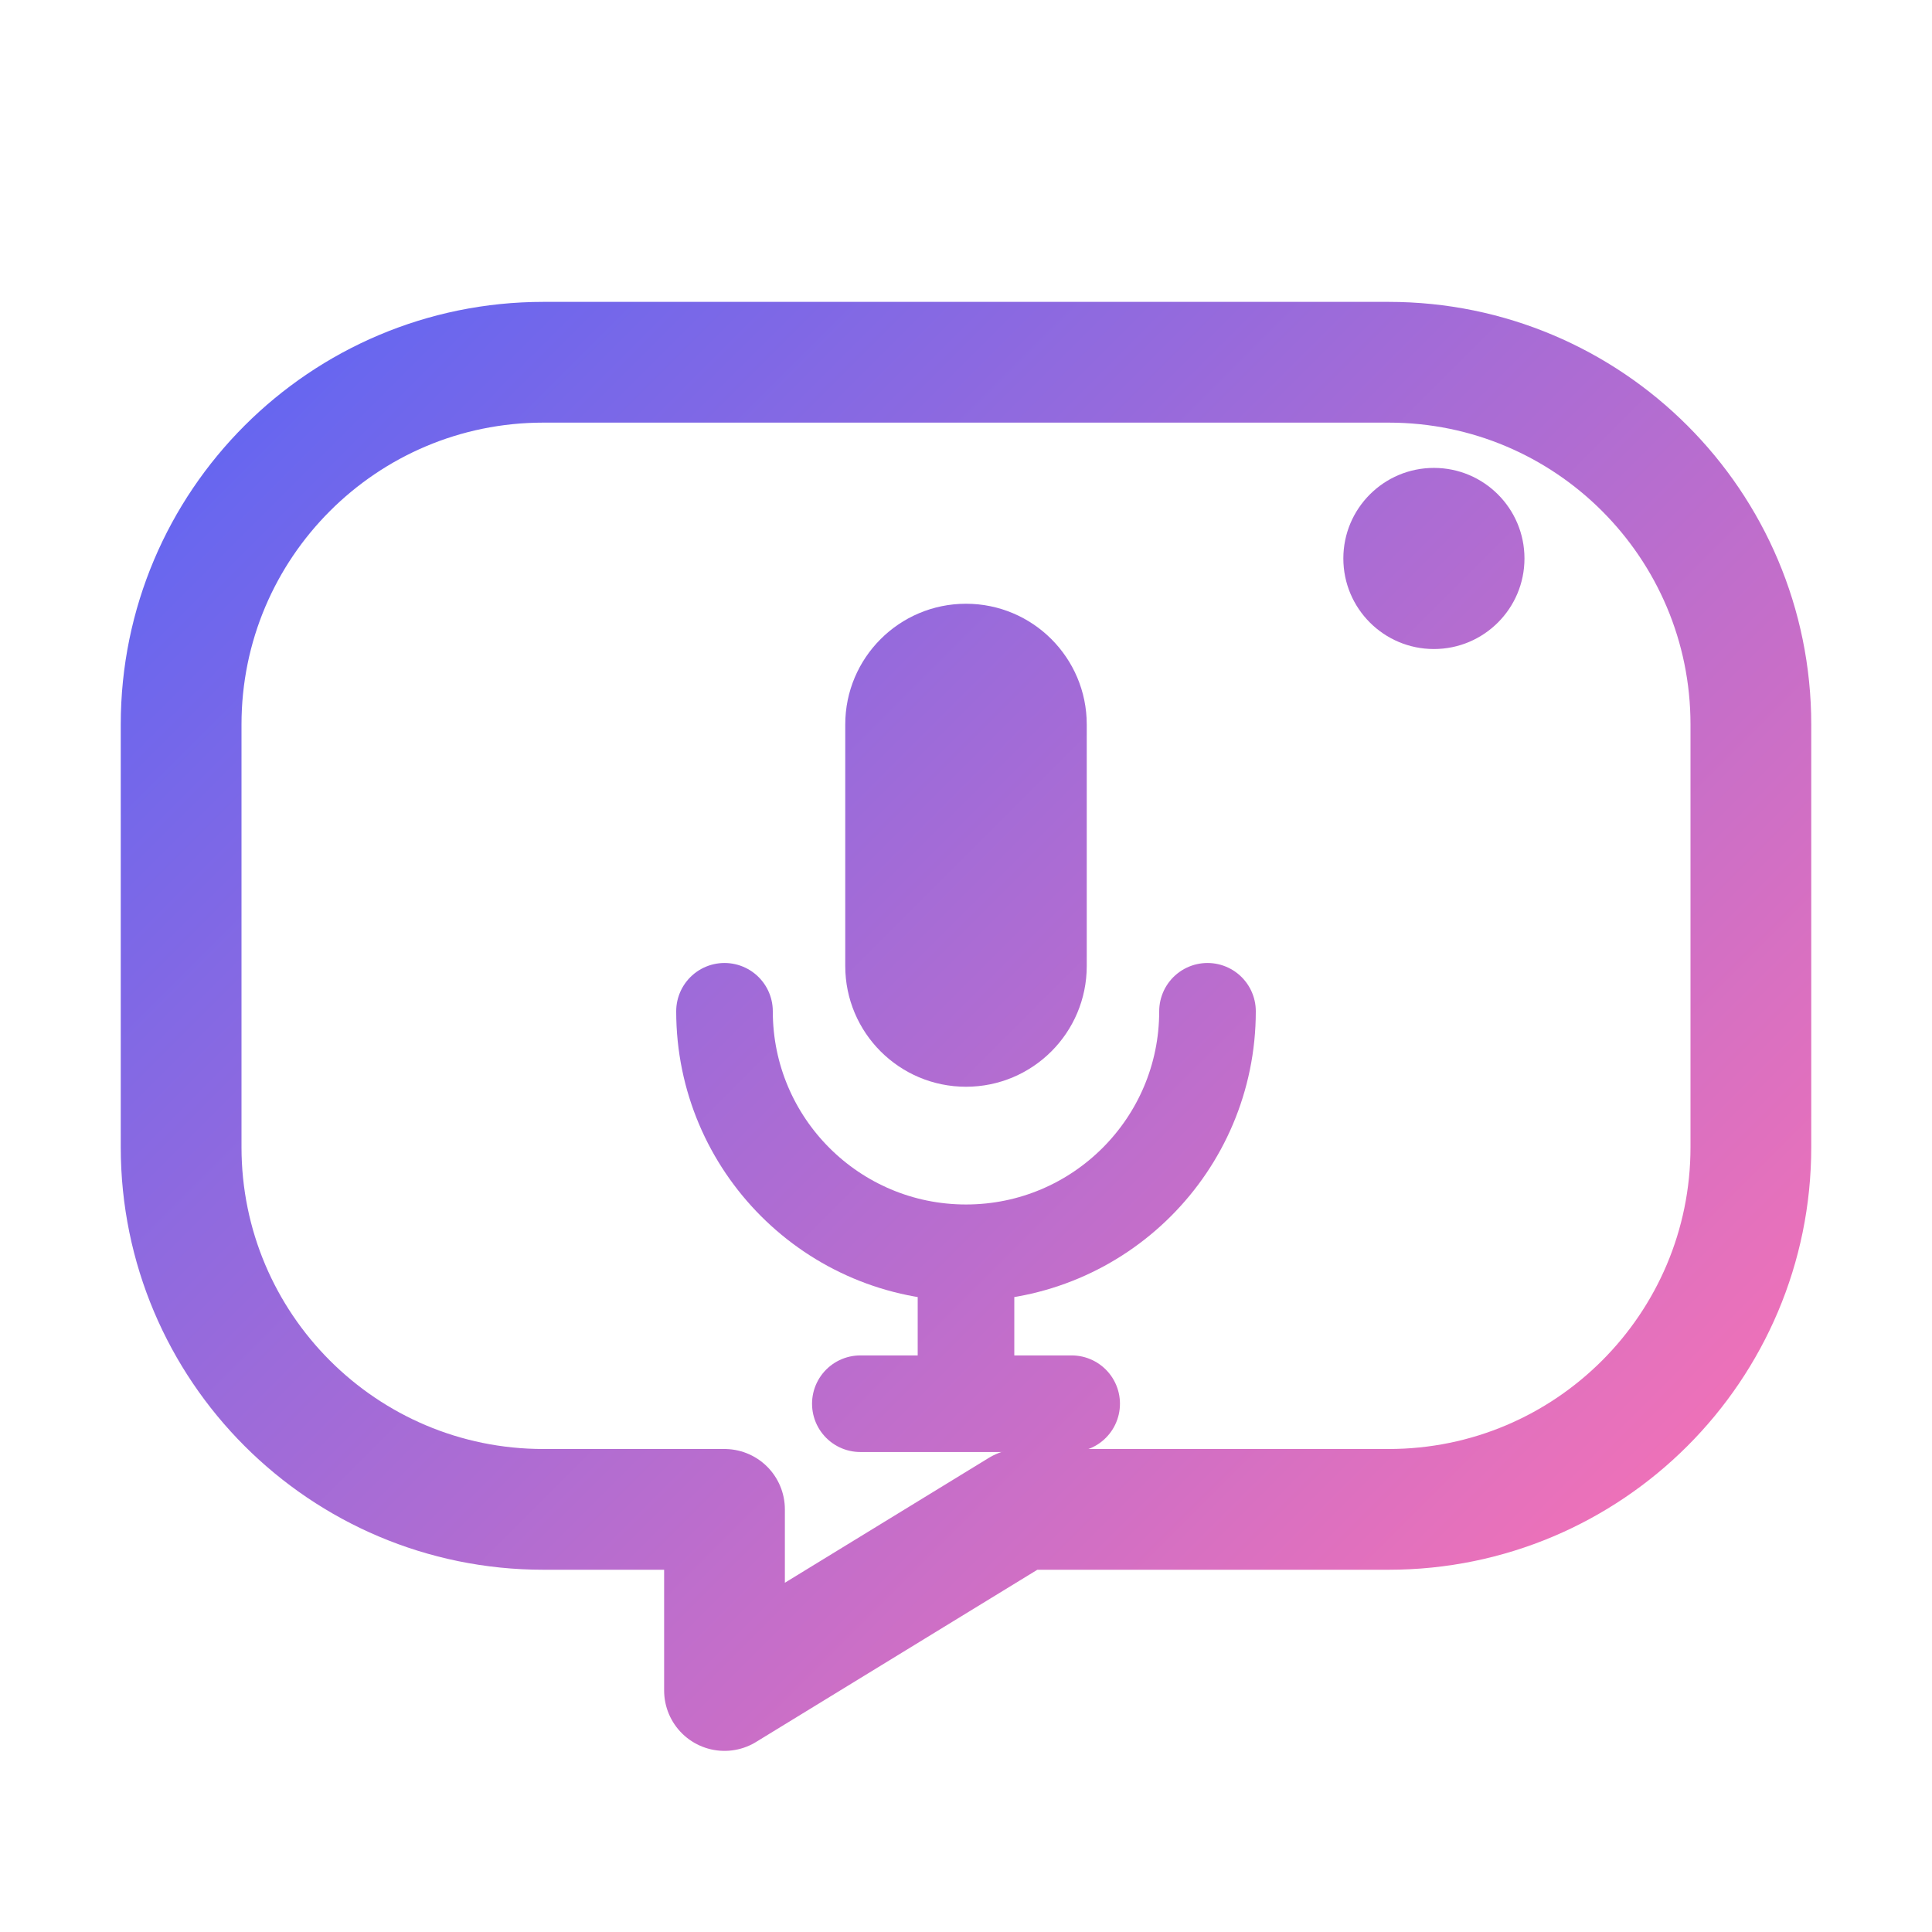
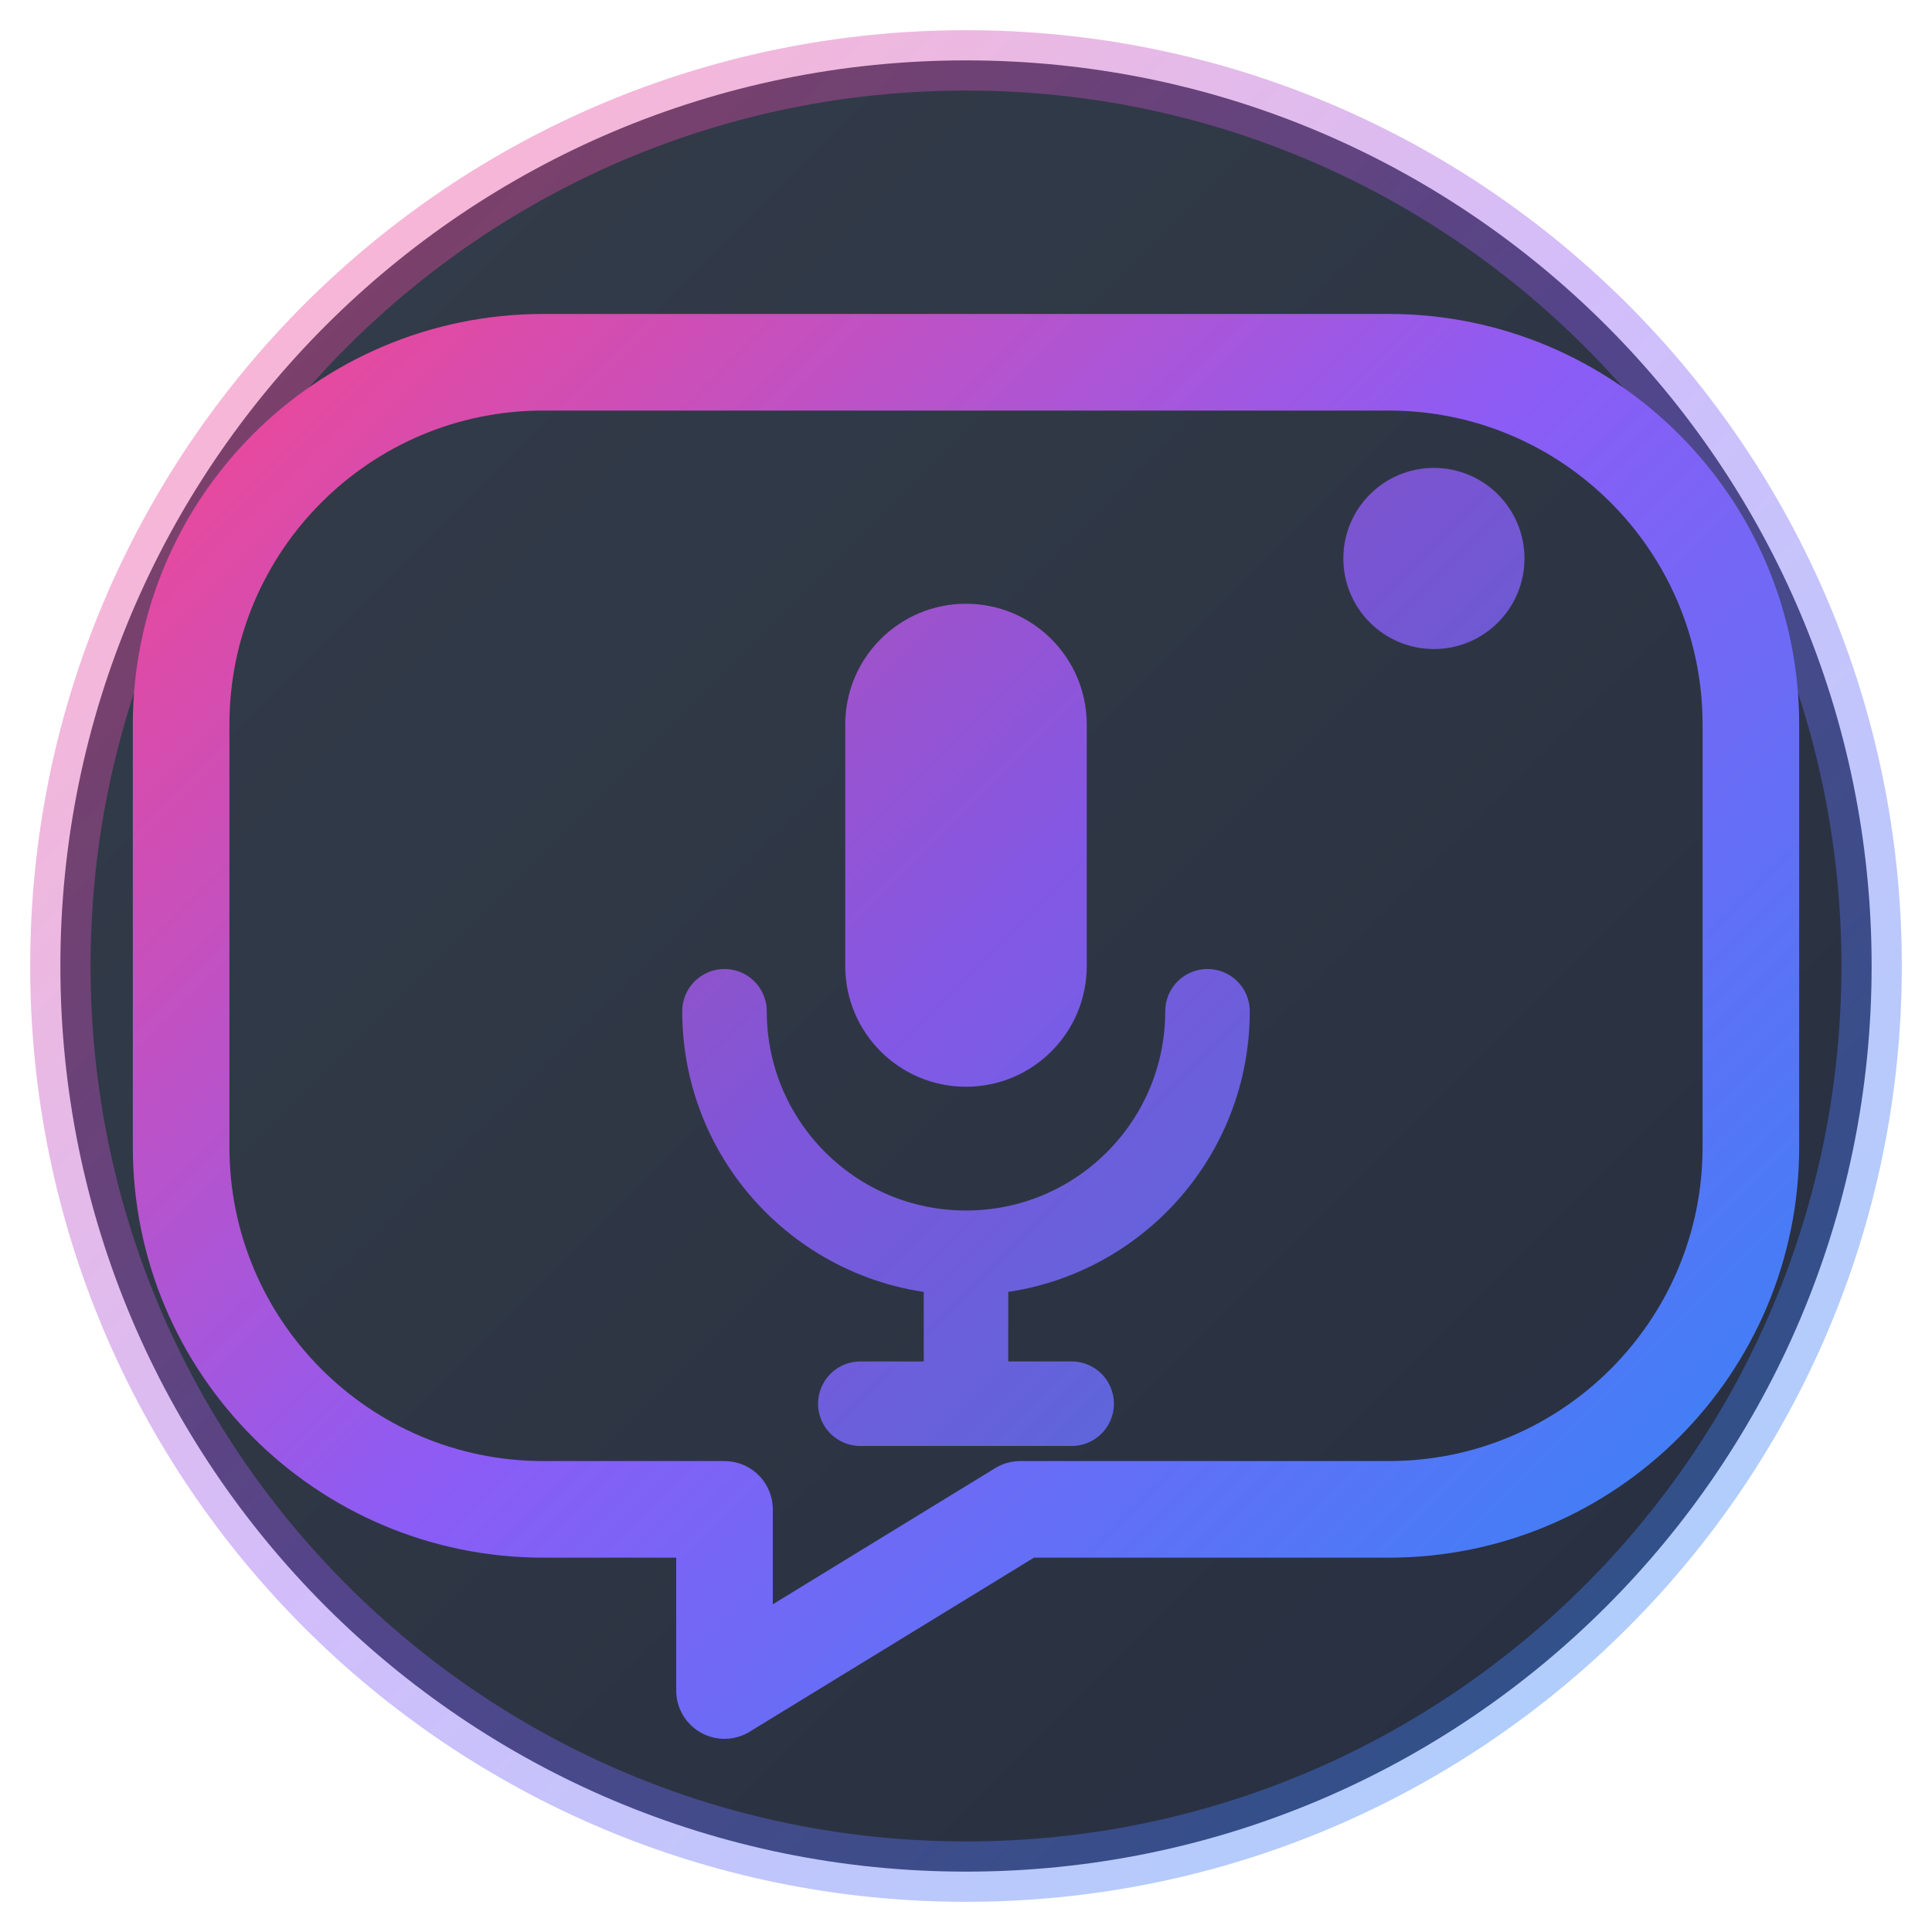
<svg xmlns="http://www.w3.org/2000/svg" viewBox="0 0 64 64" fill="none" role="img" aria-label="LetzTalk logo">
  <defs>
    <linearGradient id="ltg" x1="10" y1="10" x2="54" y2="54" gradientUnits="userSpaceOnUse">
-       <stop offset="0" stop-color="#6366F1" />
-       <stop offset="1" stop-color="#F472B6" />
+       <stop offset="0" stop-color="#EC4899" />
+       <stop offset="0.5" stop-color="#8B5CF6" />
+       <stop offset="1" stop-color="#3B82F6" />
+     </linearGradient>
+     <linearGradient id="bgGrad" x1="0" y1="0" x2="64" y2="64" gradientUnits="userSpaceOnUse">
+       <stop offset="0" stop-color="#1F2937" />
+       <stop offset="1" stop-color="#0F172A" />
    </linearGradient>
  </defs>
-   <path d="M18 12h28c6.627 0 12 5.373 12 12v14c0 6.627-5.373 12-12 12H33.8L24 56v-6H18c-6.627 0-12-5.373-12-12V24c0-6.627 5.373-12 12-12Z" stroke="url(#ltg)" stroke-width="4" stroke-linecap="round" stroke-linejoin="round" />
-   <rect x="28" y="20" width="8" height="16" rx="4" fill="url(#ltg)" />
-   <path d="M24 33.5c0 4.418 3.582 8 8 8s8-3.582 8-8M32 41.5v5M28.5 46.5h7" stroke="url(#ltg)" stroke-width="3.2" stroke-linecap="round" stroke-linejoin="round" />
-   <circle cx="47.5" cy="18.5" r="3" fill="url(#ltg)" />
+   <circle cx="32" cy="32" r="30" fill="url(#bgGrad)" opacity="0.9" />
+   <circle cx="32" cy="32" r="30" stroke="url(#ltg)" stroke-width="2" opacity="0.4" />
+   <path d="M18 12h28c6.627 0 12 5.373 12 12v14c0 6.627-5.373 12-12 12H33.8L24 56v-6H18c-6.627 0-12-5.373-12-12V24c0-6.627 5.373-12 12-12Z" stroke="url(#ltg)" stroke-width="3.2" stroke-linecap="round" stroke-linejoin="round" />
+   <rect x="28" y="20" width="8" height="16" rx="4" fill="url(#ltg)" opacity="0.9" />
+   <path d="M24 33.5c0 4.418 3.582 8 8 8s8-3.582 8-8M32 41.5v5M28.5 46.5h7" stroke="url(#ltg)" stroke-width="2.8" stroke-linecap="round" stroke-linejoin="round" opacity="0.85" />
+   <circle cx="47.5" cy="18.5" r="3" fill="url(#ltg)" opacity="0.8" />
</svg>
